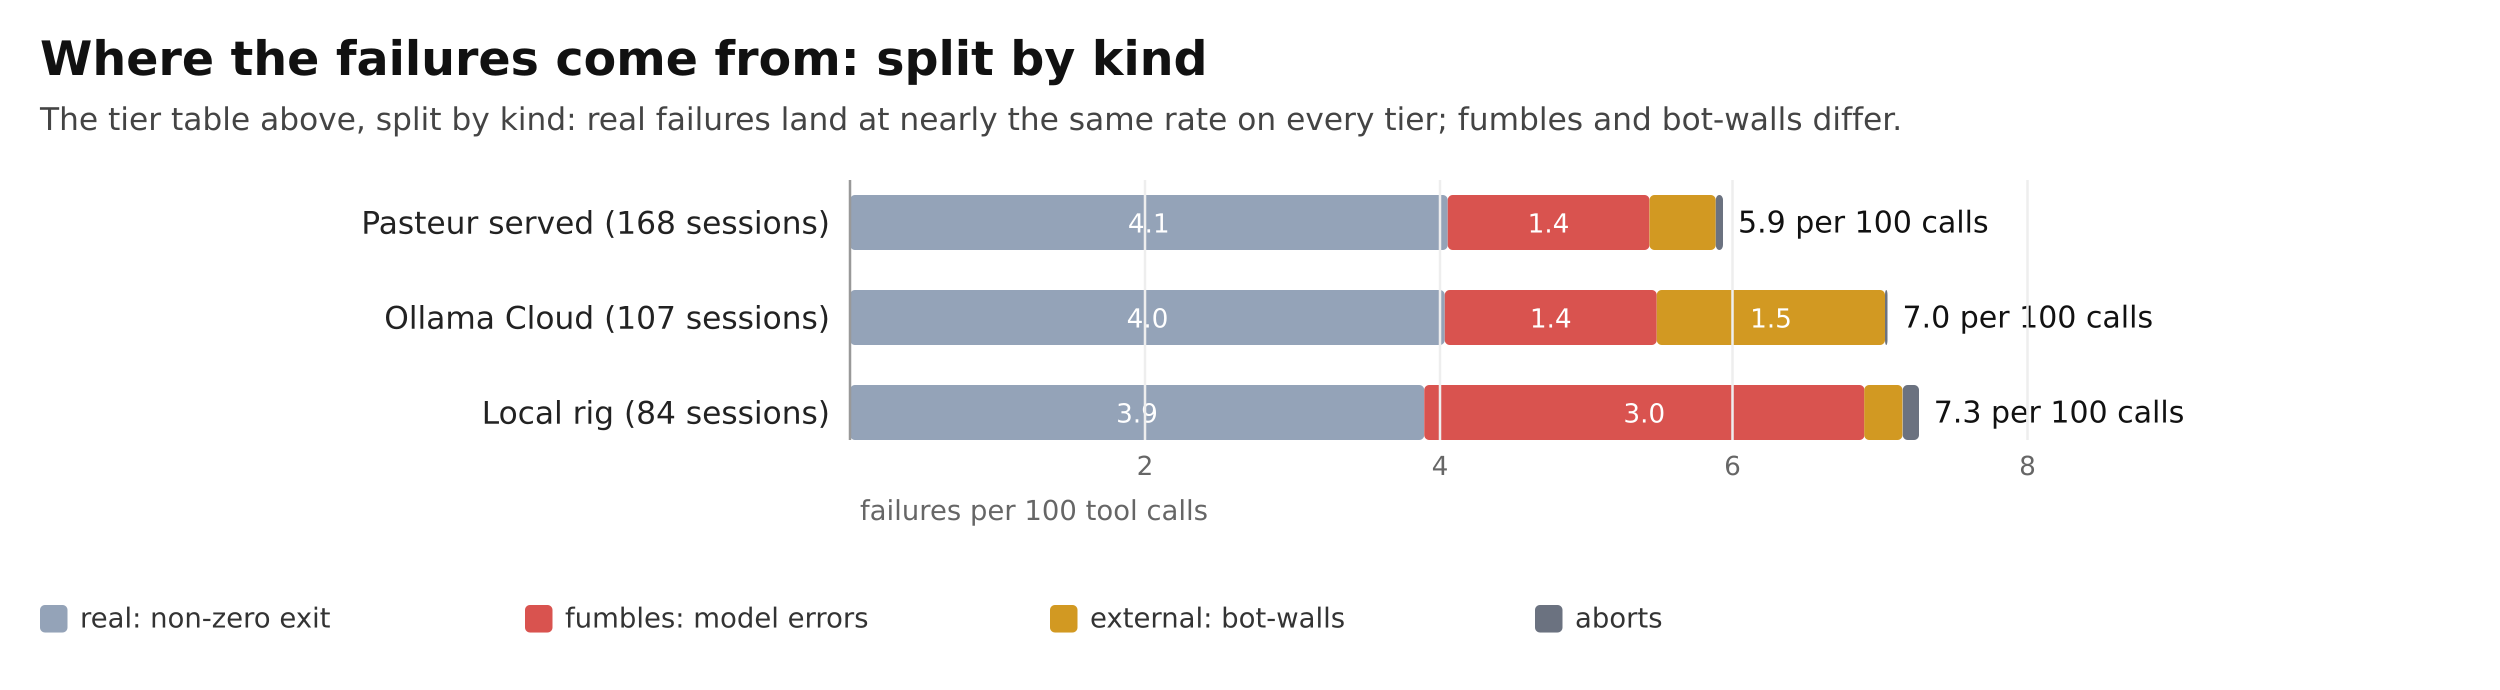
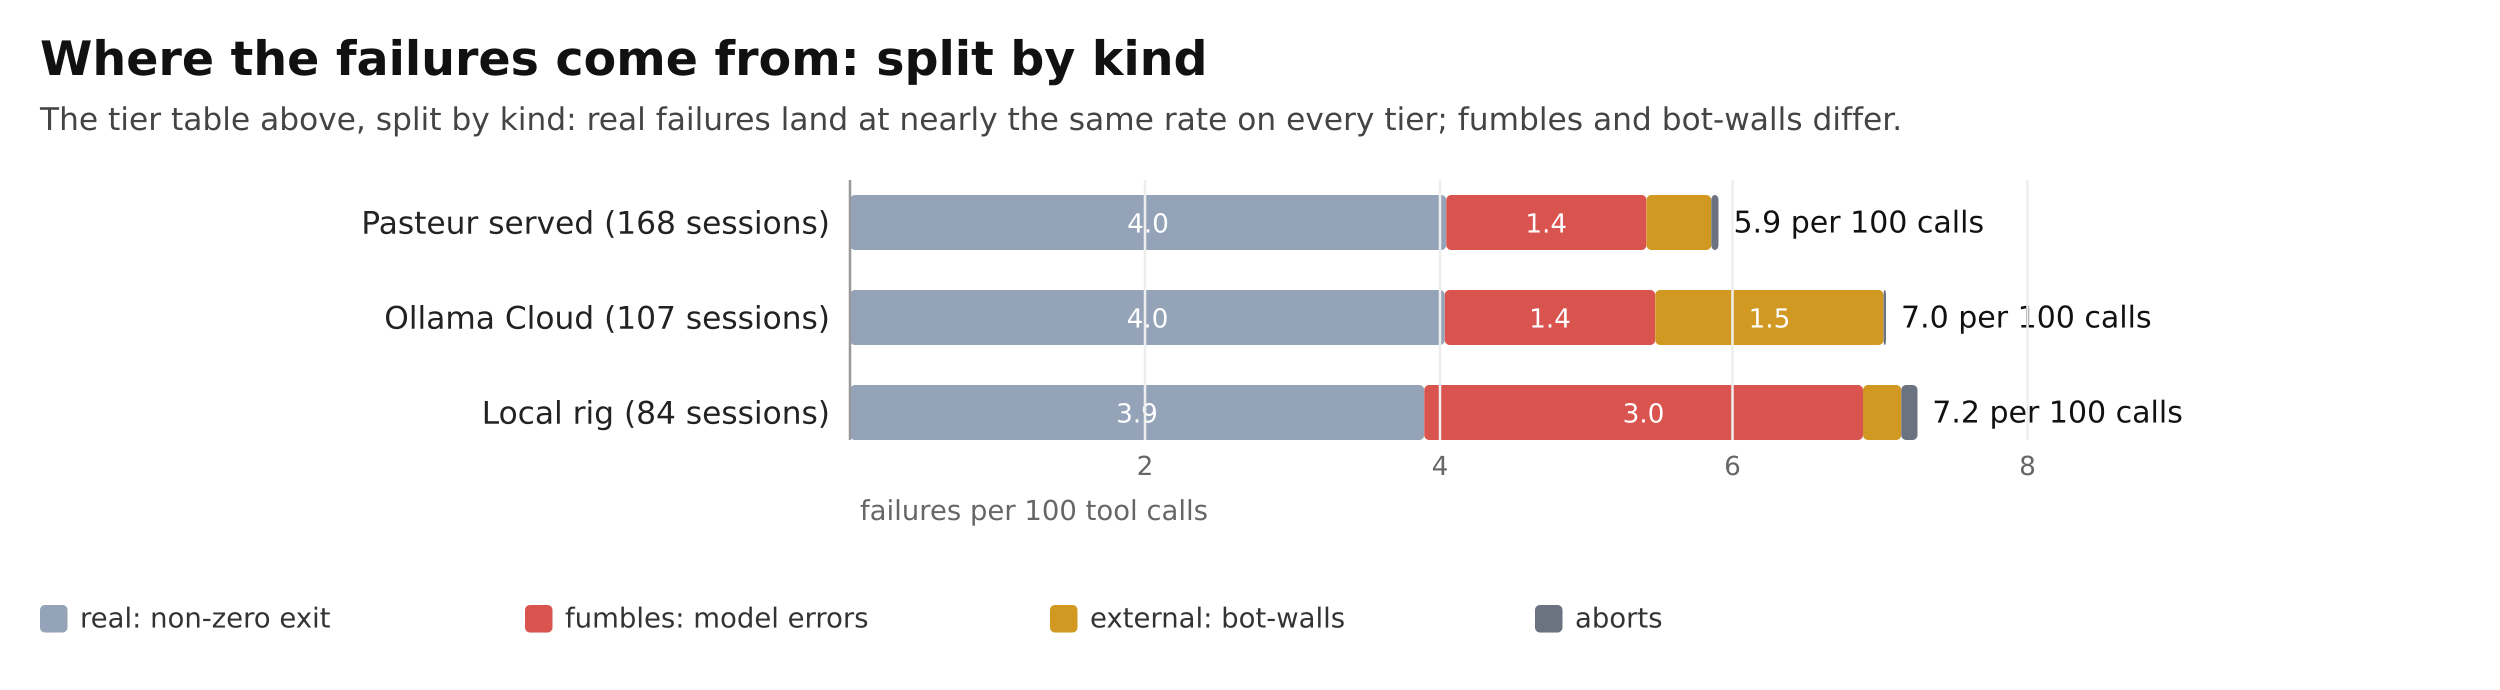
<svg xmlns="http://www.w3.org/2000/svg" width="1000" height="276" viewBox="0 0 1000 276" font-family="DejaVu Sans, sans-serif">
  <rect width="1000" height="276" fill="#ffffff" />
  <text x="16" y="30" font-size="19" font-weight="bold" fill="#111">Where the failures come from: split by kind</text>
  <text x="16" y="52" font-size="12.5" fill="#444">The tier table above, split by kind: real failures land at nearly the same rate on every tier; fumbles and bot-walls differ.</text>
  <text x="332" y="93.5" font-size="12.5" fill="#222" text-anchor="end">Pasteur served (168 sessions)</text>
-   <rect x="340.0" y="78" width="239.1" height="22" fill="#94a3b8" rx="2" />
-   <text x="459.5" y="93.0" font-size="10.5" fill="#fff" text-anchor="middle">4.1</text>
-   <rect x="579.1" y="78" width="80.7" height="22" fill="#d9534f" rx="2" />
-   <text x="619.4" y="93.0" font-size="10.5" fill="#fff" text-anchor="middle">1.4</text>
-   <rect x="659.8" y="78" width="26.5" height="22" fill="#d29922" rx="2" />
-   <rect x="686.3" y="78" width="2.9" height="22" fill="#6b7280" rx="2" />
-   <text x="695.2" y="93.0" font-size="12" fill="#111">5.9 per 100 calls</text>
+   <rect x="340.0" y="78" width="238.5" height="22" fill="#94a3b8" rx="2" />
+   <text x="459.2" y="93.0" font-size="10.5" fill="#fff" text-anchor="middle">4.0</text>
+   <rect x="578.5" y="78" width="80.1" height="22" fill="#d9534f" rx="2" />
+   <text x="618.5" y="93.0" font-size="10.5" fill="#fff" text-anchor="middle">1.4</text>
+   <rect x="658.6" y="78" width="25.9" height="22" fill="#d29922" rx="2" />
+   <rect x="684.5" y="78" width="2.9" height="22" fill="#6b7280" rx="2" />
+   <text x="693.4" y="93.0" font-size="12" fill="#111">5.9 per 100 calls</text>
  <text x="332" y="131.5" font-size="12.5" fill="#222" text-anchor="end">Ollama Cloud (107 sessions)</text>
  <rect x="340.0" y="116" width="237.9" height="22" fill="#94a3b8" rx="2" />
  <text x="459.0" y="131.0" font-size="10.5" fill="#fff" text-anchor="middle">4.0</text>
-   <rect x="577.9" y="116" width="84.8" height="22" fill="#d9534f" rx="2" />
-   <text x="620.3" y="131.0" font-size="10.5" fill="#fff" text-anchor="middle">1.4</text>
-   <rect x="662.7" y="116" width="91.3" height="22" fill="#d29922" rx="2" />
-   <text x="708.4" y="131.0" font-size="10.5" fill="#fff" text-anchor="middle">1.5</text>
-   <rect x="754.0" y="116" width="1.0" height="22" fill="#6b7280" rx="2" />
-   <text x="761.0" y="131.0" font-size="12" fill="#111">7.0 per 100 calls</text>
+   <rect x="577.9" y="116" width="84.2" height="22" fill="#d9534f" rx="2" />
+   <text x="620.0" y="131.0" font-size="10.5" fill="#fff" text-anchor="middle">1.4</text>
+   <rect x="662.1" y="116" width="91.3" height="22" fill="#d29922" rx="2" />
+   <text x="707.8" y="131.0" font-size="10.5" fill="#fff" text-anchor="middle">1.5</text>
+   <rect x="753.4" y="116" width="1.0" height="22" fill="#6b7280" rx="2" />
+   <text x="760.4" y="131.0" font-size="12" fill="#111">7.0 per 100 calls</text>
  <text x="332" y="169.5" font-size="12.5" fill="#222" text-anchor="end">Local rig (84 sessions)</text>
  <rect x="340.0" y="154" width="229.7" height="22" fill="#94a3b8" rx="2" />
  <text x="454.8" y="169.0" font-size="10.5" fill="#fff" text-anchor="middle">3.9</text>
-   <rect x="569.7" y="154" width="176.1" height="22" fill="#d9534f" rx="2" />
-   <text x="657.7" y="169.0" font-size="10.5" fill="#fff" text-anchor="middle">3.0</text>
-   <rect x="745.7" y="154" width="15.3" height="22" fill="#d29922" rx="2" />
-   <rect x="761.1" y="154" width="6.5" height="22" fill="#6b7280" rx="2" />
-   <text x="773.5" y="169.0" font-size="12" fill="#111">7.3 per 100 calls</text>
+   <rect x="569.7" y="154" width="175.5" height="22" fill="#d9534f" rx="2" />
+   <text x="657.4" y="169.0" font-size="10.5" fill="#fff" text-anchor="middle">3.0</text>
+   <rect x="745.2" y="154" width="15.3" height="22" fill="#d29922" rx="2" />
+   <rect x="760.5" y="154" width="6.5" height="22" fill="#6b7280" rx="2" />
+   <text x="772.9" y="169.0" font-size="12" fill="#111">7.2 per 100 calls</text>
  <line x1="340" y1="72" x2="340" y2="176" stroke="#999" />
  <line x1="458" y1="72" x2="458" y2="176" stroke="#eee" />
  <line x1="576" y1="72" x2="576" y2="176" stroke="#eee" />
  <line x1="693" y1="72" x2="693" y2="176" stroke="#eee" />
  <line x1="811" y1="72" x2="811" y2="176" stroke="#eee" />
  <text x="458" y="190" font-size="10.5" fill="#666" text-anchor="middle">2</text>
  <text x="576" y="190" font-size="10.5" fill="#666" text-anchor="middle">4</text>
  <text x="693" y="190" font-size="10.5" fill="#666" text-anchor="middle">6</text>
  <text x="811" y="190" font-size="10.5" fill="#666" text-anchor="middle">8</text>
  <text x="344" y="208" font-size="11" fill="#666">failures per 100 tool calls</text>
  <rect x="16" y="242" width="11" height="11" fill="#94a3b8" rx="2" />
  <text x="32" y="251" font-size="11" fill="#333">real: non-zero exit</text>
  <rect x="210" y="242" width="11" height="11" fill="#d9534f" rx="2" />
  <text x="226" y="251" font-size="11" fill="#333">fumbles: model errors</text>
  <rect x="420" y="242" width="11" height="11" fill="#d29922" rx="2" />
  <text x="436" y="251" font-size="11" fill="#333">external: bot-walls</text>
  <rect x="614" y="242" width="11" height="11" fill="#6b7280" rx="2" />
  <text x="630" y="251" font-size="11" fill="#333">aborts</text>
</svg>
